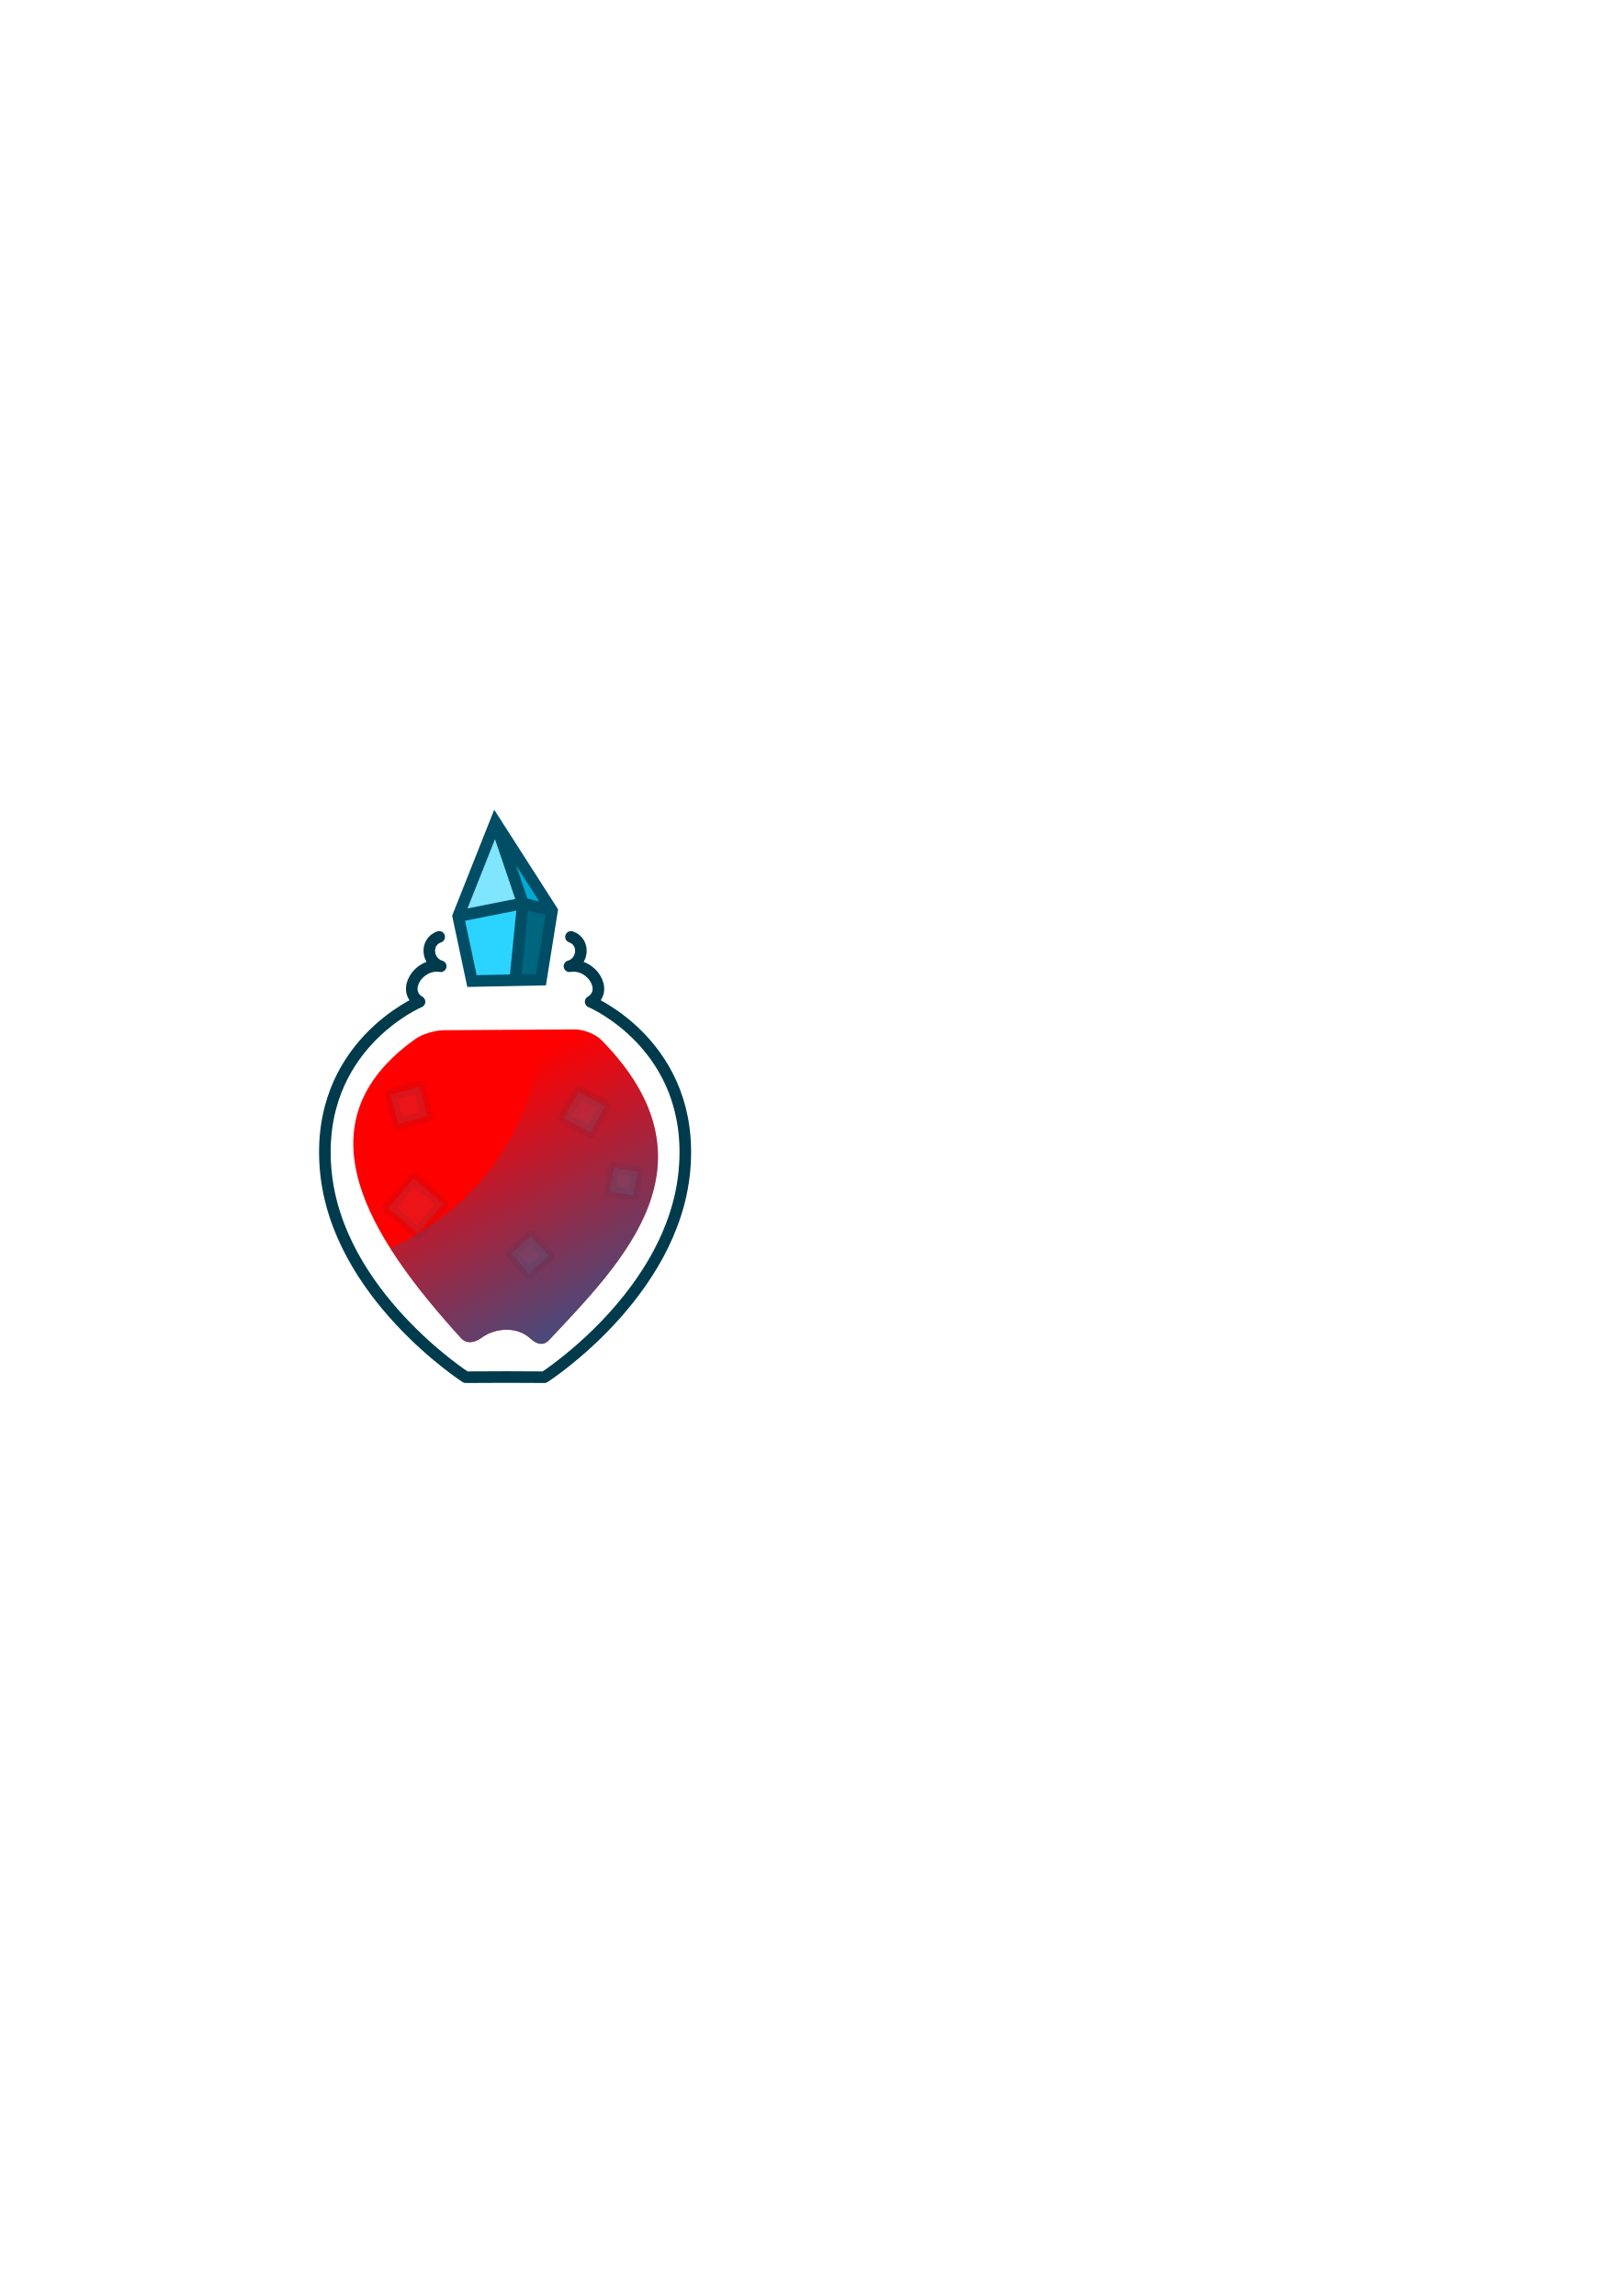
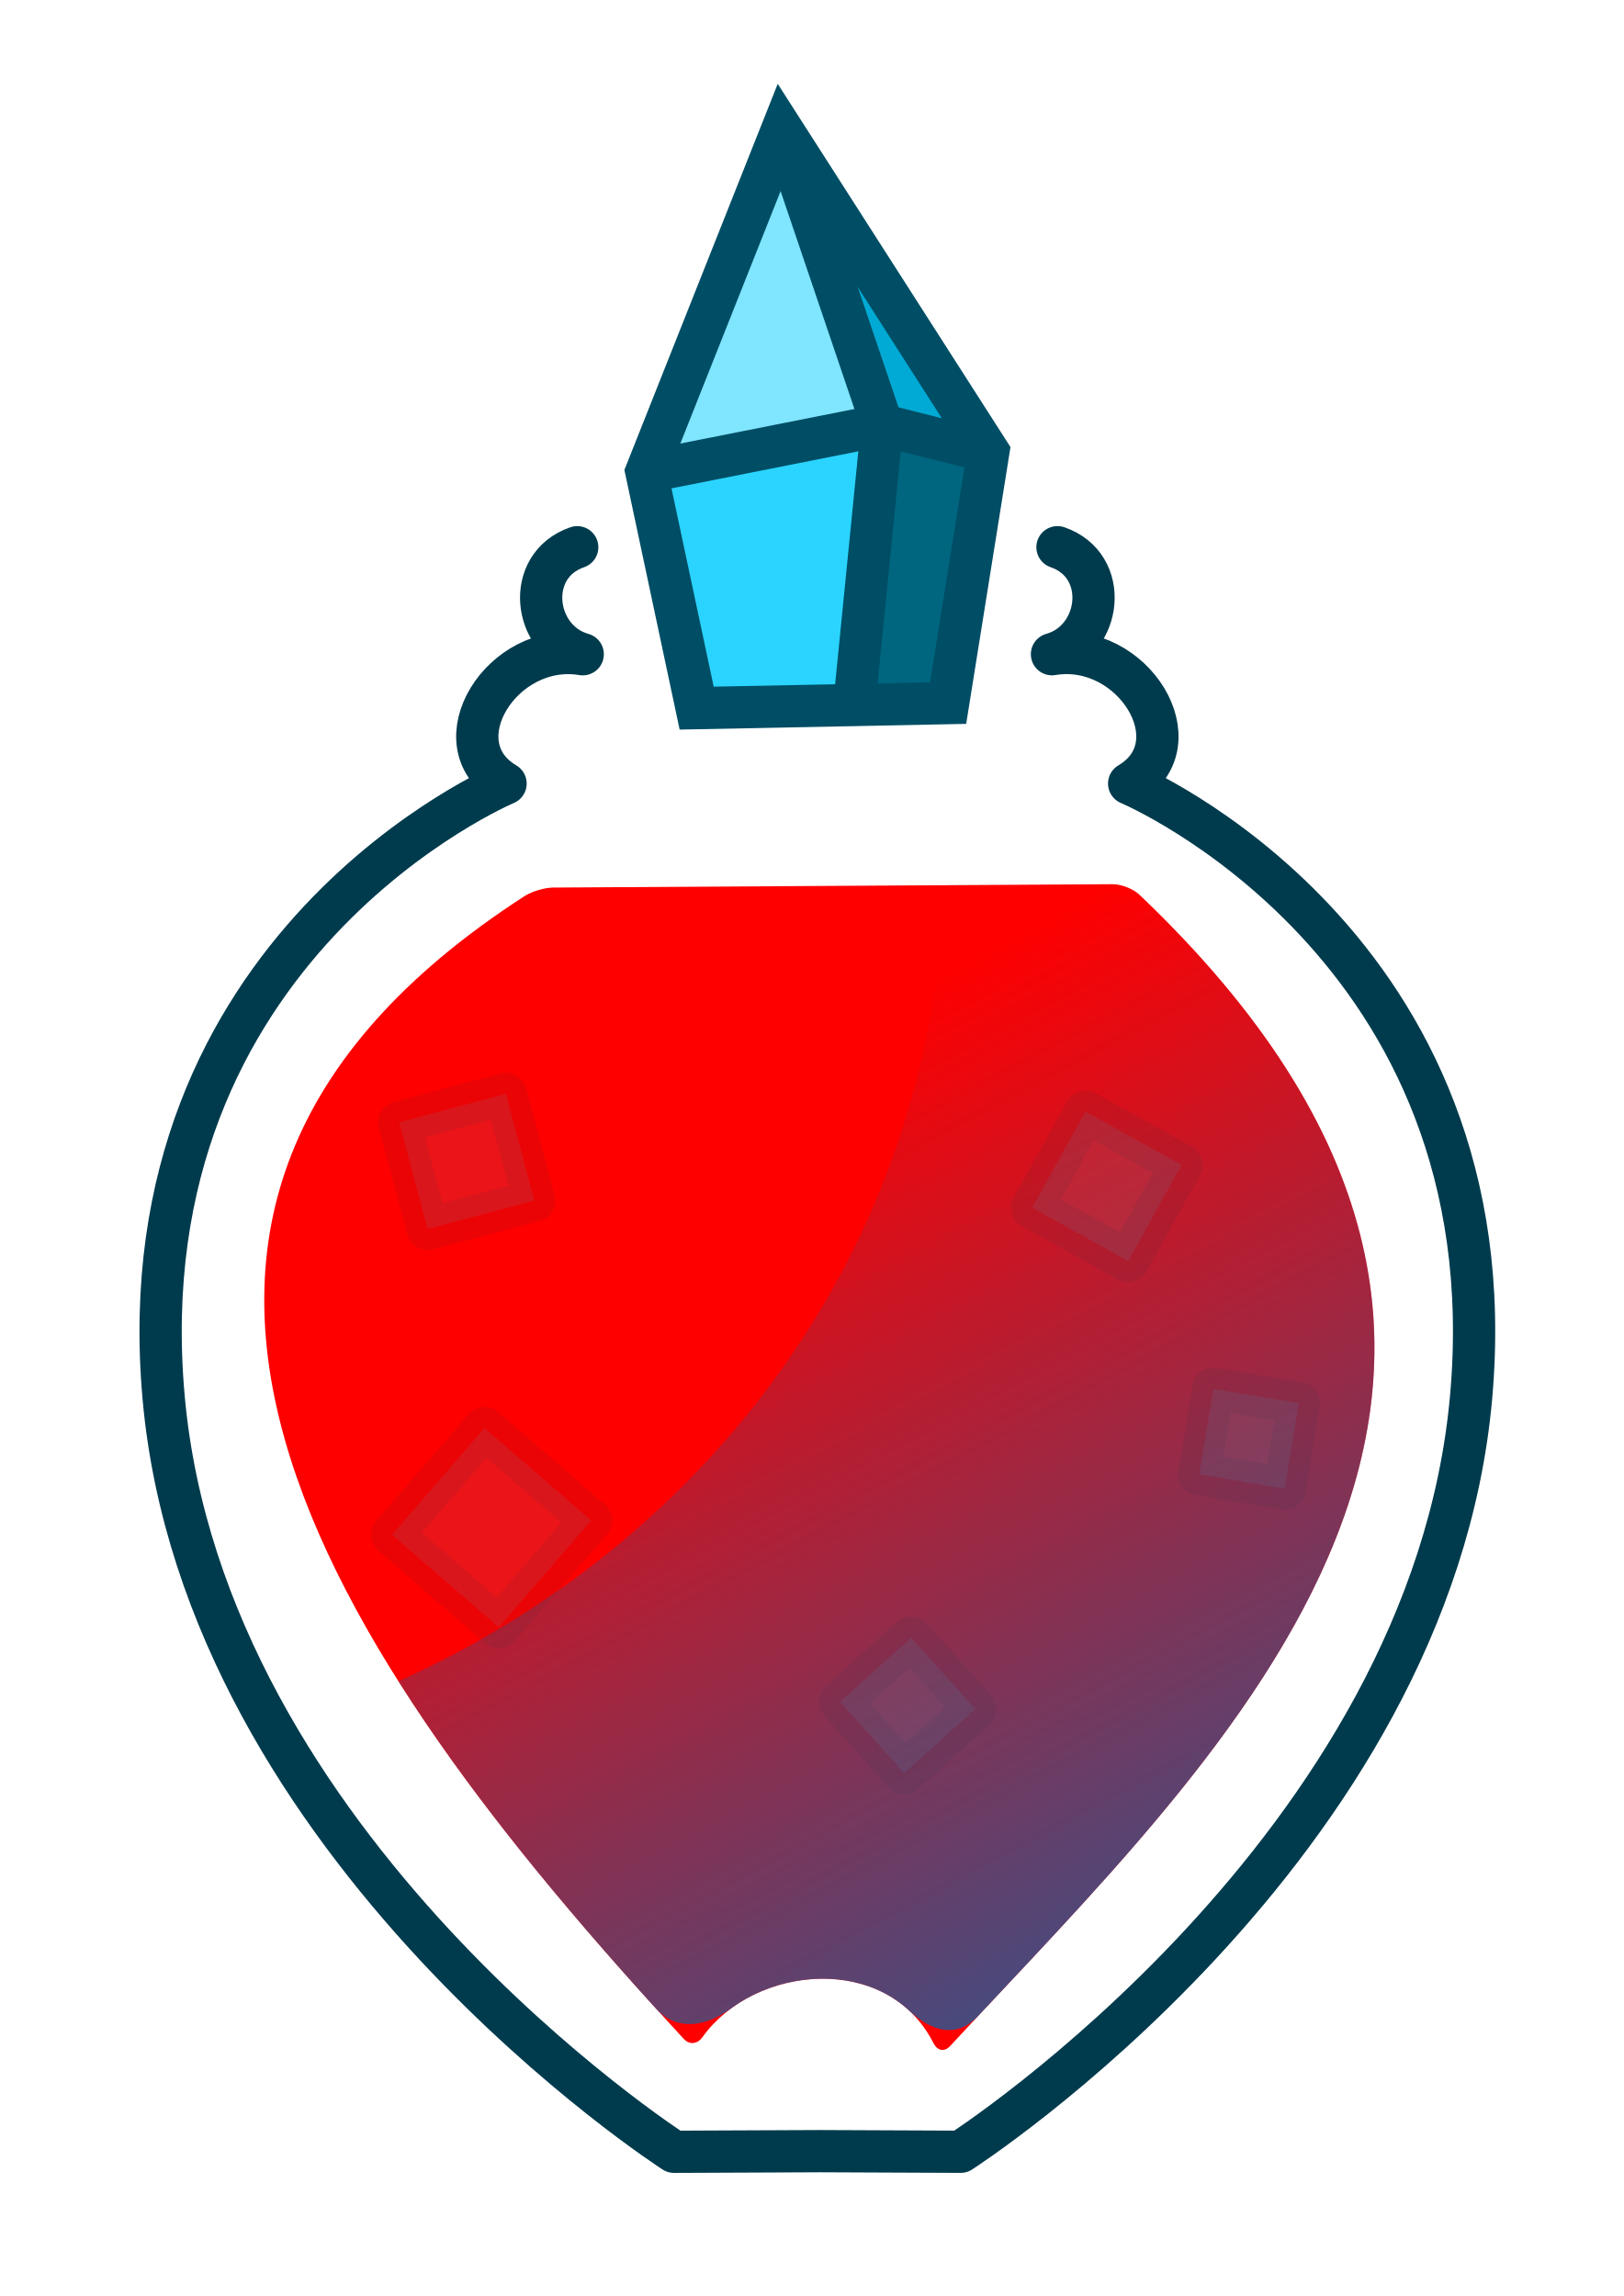
<svg xmlns="http://www.w3.org/2000/svg" xmlns:xlink="http://www.w3.org/1999/xlink" width="210mm" height="297mm" viewBox="0 0 210 297" version="1.1" id="svg5">
  <defs id="defs2">
    <linearGradient id="linearGradient45018">
      <stop style="stop-color:#145fa0;stop-opacity:1;" offset="0" id="stop45014" />
      <stop style="stop-color:#145fa0;stop-opacity:0;" offset="1" id="stop45016" />
    </linearGradient>
-     <linearGradient xlink:href="#linearGradient45018" id="linearGradient45020" x1="288.967" y1="685.561" x2="212.395" y2="541.981" gradientUnits="userSpaceOnUse" />
+     <linearGradient xlink:href="#linearGradient45018" id="linearGradient45020" x1="288.967" y1="685.561" x2="212.395" y2="541.981" gradientUnits="userSpaceOnUse" gradientTransform="matrix(0.9641516,0,0,0.9641516,-132.337,-370.8392)" />
  </defs>
  <g id="layer1">
-     <path style="fill:#80e5ff;stroke:none;stroke-width:0.265px;stroke-linecap:butt;stroke-linejoin:miter;stroke-opacity:1" d="m 59.257,118.514 4.819,-12.137 3.55,10.477 z" id="path34293" />
-     <path style="fill:#2ad4ff;stroke:none;stroke-width:0.265px;stroke-linecap:butt;stroke-linejoin:miter;stroke-opacity:1" d="m 59.257,118.514 1.785,8.389 5.596,-0.127 0.988,-9.922 z" id="path34328" />
-     <path style="fill:#00aad4;stroke:none;stroke-width:0.265px;stroke-linecap:butt;stroke-linejoin:miter;stroke-opacity:1" d="m 65.628,108.413 5.766,9.387 -3.768,-0.947 -2.629,-9.009 z" id="path34363" />
-     <path style="fill:#006680;stroke:none;stroke-width:0.265px;stroke-linecap:butt;stroke-linejoin:miter;stroke-opacity:1" d="m 67.626,116.854 3.768,0.947 -1.428,8.924 -3.328,0.051 z" id="path34398" />
-     <path style="fill:none;stroke:#003b4d;stroke-width:1.5;stroke-linecap:round;stroke-linejoin:round;stroke-miterlimit:4;stroke-dasharray:none;stroke-opacity:1" d="m 56.803,121.192 c -1.883,0.647 -1.579,3.3 0.195,3.798 -2.866,-0.483 -5.126,3.178 -2.739,4.591 0,0 -13.565,5.712 -12.137,21.775 1.428,16.064 18.119,26.794 18.119,26.794 l 5.084,-0.022 m 8.523,-56.937 c 1.883,0.647 1.579,3.3 -0.195,3.798 2.866,-0.483 5.126,3.178 2.739,4.591 0,0 13.565,5.712 12.137,21.775 -1.428,16.064 -18.119,26.794 -18.119,26.794 l -5.084,-0.022" id="path32022" />
-     <path style="fill:#ff0000;stroke:none;stroke-width:0.265px;stroke-linecap:butt;stroke-linejoin:miter;stroke-opacity:1;fill-opacity:1" d="M 59.605,173.074 C 47.626,159.897 38.397,145.286 53.741,134.384 c 0.9,-0.64 2.56,-1.113 3.665,-1.12 l 16.951,-0.102 c 1.105,-0.007 2.66,0.594 3.434,1.382 15.641,15.926 2.725,28.653 -6.762,38.789 -0.755,0.806 -1.642,0.552 -2.443,-0.194 -1.69,-1.573 -4.493,-1.417 -6.316,-0.082 -0.883,0.647 -1.921,0.834 -2.664,0.017 z" id="potion" />
-     <path style="fill:none;stroke:#004e65;stroke-width:1.5;stroke-linecap:butt;stroke-linejoin:miter;stroke-opacity:1;stroke-miterlimit:4;stroke-dasharray:none" d="m 61.042,126.903 -1.785,-8.389 4.819,-12.137 7.318,11.423 -1.428,8.924 z" id="path34007" />
-     <path style="fill:none;stroke:#004e65;stroke-width:1.5;stroke-linecap:butt;stroke-linejoin:miter;stroke-opacity:1;stroke-miterlimit:4;stroke-dasharray:none" d="m 64.076,106.377 3.55,10.477 -0.988,9.922" id="path34009" />
-     <path style="fill:none;stroke:#004e65;stroke-width:1.5;stroke-linecap:butt;stroke-linejoin:miter;stroke-opacity:1;stroke-miterlimit:4;stroke-dasharray:none" d="m 59.257,118.514 8.369,-1.661 3.768,0.947" id="path34011" />
-     <path id="path44759" style="fill:url(#linearGradient45020);stroke:none;stroke-width:1px;stroke-linecap:butt;stroke-linejoin:miter;stroke-opacity:1;fill-opacity:1" d="M 281.031 503.289 L 263.703 503.395 A 128.554 120.683 0 0 1 190.703 610.191 C 200.05 624.981 212.229 639.785 225.277 654.139 C 228.085 657.228 232.007 656.521 235.346 654.074 C 242.234 649.025 252.83 648.436 259.217 654.383 C 262.244 657.202 265.599 658.165 268.451 655.117 C 304.308 616.809 353.127 568.705 294.01 508.512 C 291.085 505.533 285.206 503.264 281.031 503.289 z " transform="scale(0.2645833)" />
-     <path id="path45329" style="opacity:0.985;fill:#2ad4ff;fill-opacity:0.095;stroke:#003b4d;stroke-width:1.5;stroke-linecap:round;stroke-linejoin:round;stroke-miterlimit:4;stroke-dasharray:none;stroke-opacity:0.079;paint-order:markers fill stroke" d="m 54.27,140.596 -3.786,1.01 1.01,3.786 3.786,-1.01 z m 20.572,0.631 -1.893,3.408 3.408,1.893 1.893,-3.408 z m 4.543,9.844 -0.505,3.029 3.029,0.505 0.505,-3.029 z m -25.873,1.389 -3.281,3.786 3.786,3.281 3.281,-3.786 z m 15.145,7.446 -2.524,2.272 2.272,2.524 2.524,-2.272 z" />
+     <path style="fill:#80e5ff;stroke:none;stroke-width:0.964px;stroke-linecap:butt;stroke-linejoin:miter;stroke-opacity:1" d="M 83.599,61.032 101.16,16.804 114.096,54.981 Z" id="path34293" />
+     <path style="fill:#2ad4ff;stroke:none;stroke-width:0.964px;stroke-linecap:butt;stroke-linejoin:miter;stroke-opacity:1" d="m 83.599,61.032 6.504,30.569 20.392,-0.463 3.601,-36.158 z" id="path34328" />
+     <path style="fill:#00aad4;stroke:none;stroke-width:0.964px;stroke-linecap:butt;stroke-linejoin:miter;stroke-opacity:1" d="m 106.815,24.222 21.011,34.208 -13.731,-3.449 -9.58,-32.829 z" id="path34363" />
+     <path style="fill:#006680;stroke:none;stroke-width:0.964px;stroke-linecap:butt;stroke-linejoin:miter;stroke-opacity:1" d="m 114.096,54.981 13.731,3.449 -5.203,32.52 -12.129,0.188 z" id="path34398" />
+     <path style="fill:none;stroke:#003b4d;stroke-width:1.5;stroke-linecap:round;stroke-linejoin:round;stroke-miterlimit:4;stroke-dasharray:none;stroke-opacity:1" d="m 56.803,121.192 c -1.883,0.647 -1.579,3.3 0.195,3.798 -2.866,-0.483 -5.126,3.178 -2.739,4.591 0,0 -13.565,5.712 -12.137,21.775 1.428,16.064 18.119,26.794 18.119,26.794 l 5.084,-0.022 m 8.523,-56.937 c 1.883,0.647 1.579,3.3 -0.195,3.798 2.866,-0.483 5.126,3.178 2.739,4.591 0,0 13.565,5.712 12.137,21.775 -1.428,16.064 -18.119,26.794 -18.119,26.794 l -5.084,-0.022" id="path32022" transform="matrix(3.644038,0,0,3.644038,-132.337,-370.8392)" />
+     <path style="fill:#ff0000;fill-opacity:1;stroke:none;stroke-width:0.964px;stroke-linecap:butt;stroke-linejoin:miter;stroke-opacity:1" d="M 88.438,263.747 C 42,213.535 4.261,156.973 67.874,115.895 c 0.928,-0.599 2.584,-1.077 3.688,-1.084 l 72.345,-0.436 c 1.105,-0.007 2.657,0.597 3.456,1.359 64.935,61.835 10.963,110.609 -24.476,148.929 -0.75,0.811 -1.653,0.622 -2.152,-0.363 -5.986,-11.801 -23.163,-10.168 -29.883,-0.785 -0.643,0.897 -1.664,1.043 -2.414,0.232 z" id="potion" />
+     <path style="fill:none;stroke:#004e65;stroke-width:5.466;stroke-linecap:butt;stroke-linejoin:miter;stroke-miterlimit:4;stroke-dasharray:none;stroke-opacity:1" d="m 90.103,91.601 -6.504,-30.569 17.561,-44.228 26.667,41.626 -5.203,32.52 z" id="path34007" />
+     <path style="fill:none;stroke:#004e65;stroke-width:5.466;stroke-linecap:butt;stroke-linejoin:miter;stroke-miterlimit:4;stroke-dasharray:none;stroke-opacity:1" d="m 101.16,16.804 12.936,38.177 -3.601,36.158" id="path34009" />
+     <path style="fill:none;stroke:#004e65;stroke-width:5.466;stroke-linecap:butt;stroke-linejoin:miter;stroke-miterlimit:4;stroke-dasharray:none;stroke-opacity:1" d="m 83.599,61.032 30.497,-6.051 13.731,3.449" id="path34011" />
+     <path id="path44759" style="fill:url(#linearGradient45020);fill-opacity:1;stroke:none;stroke-width:0.964px;stroke-linecap:butt;stroke-linejoin:miter;stroke-opacity:1" d="m 138.62,114.408 -16.707,0.102 A 123.945,116.357 0 0 1 51.53,217.478 c 9.012,14.259 20.755,28.532 33.335,42.372 2.707,2.978 6.488,2.297 9.707,-0.062 6.642,-4.868 16.858,-5.436 23.015,0.298 2.919,2.718 6.153,3.647 8.903,0.708 34.571,-36.935 81.64,-83.314 24.642,-141.35 -2.82,-2.871 -8.488,-5.06 -12.513,-5.035 z" />
+     <path id="path45329" style="opacity:0.985;fill:#2ad4ff;fill-opacity:0.095;stroke:#003b4d;stroke-width:5.466;stroke-linecap:round;stroke-linejoin:round;stroke-miterlimit:4;stroke-dasharray:none;stroke-opacity:0.079;paint-order:markers fill stroke" d="m 65.424,141.498 -13.798,3.68 3.68,13.798 13.798,-3.68 z m 74.965,2.301 -6.898,12.417 12.417,6.898 6.898,-12.417 z m 16.556,35.871 -1.84,11.039 11.039,1.84 1.84,-11.039 z m -94.282,5.06 -11.958,13.798 13.798,11.958 11.958,-13.798 z m 55.19,27.134 -9.199,8.278 8.278,9.199 9.199,-8.278 z" />
  </g>
</svg>
